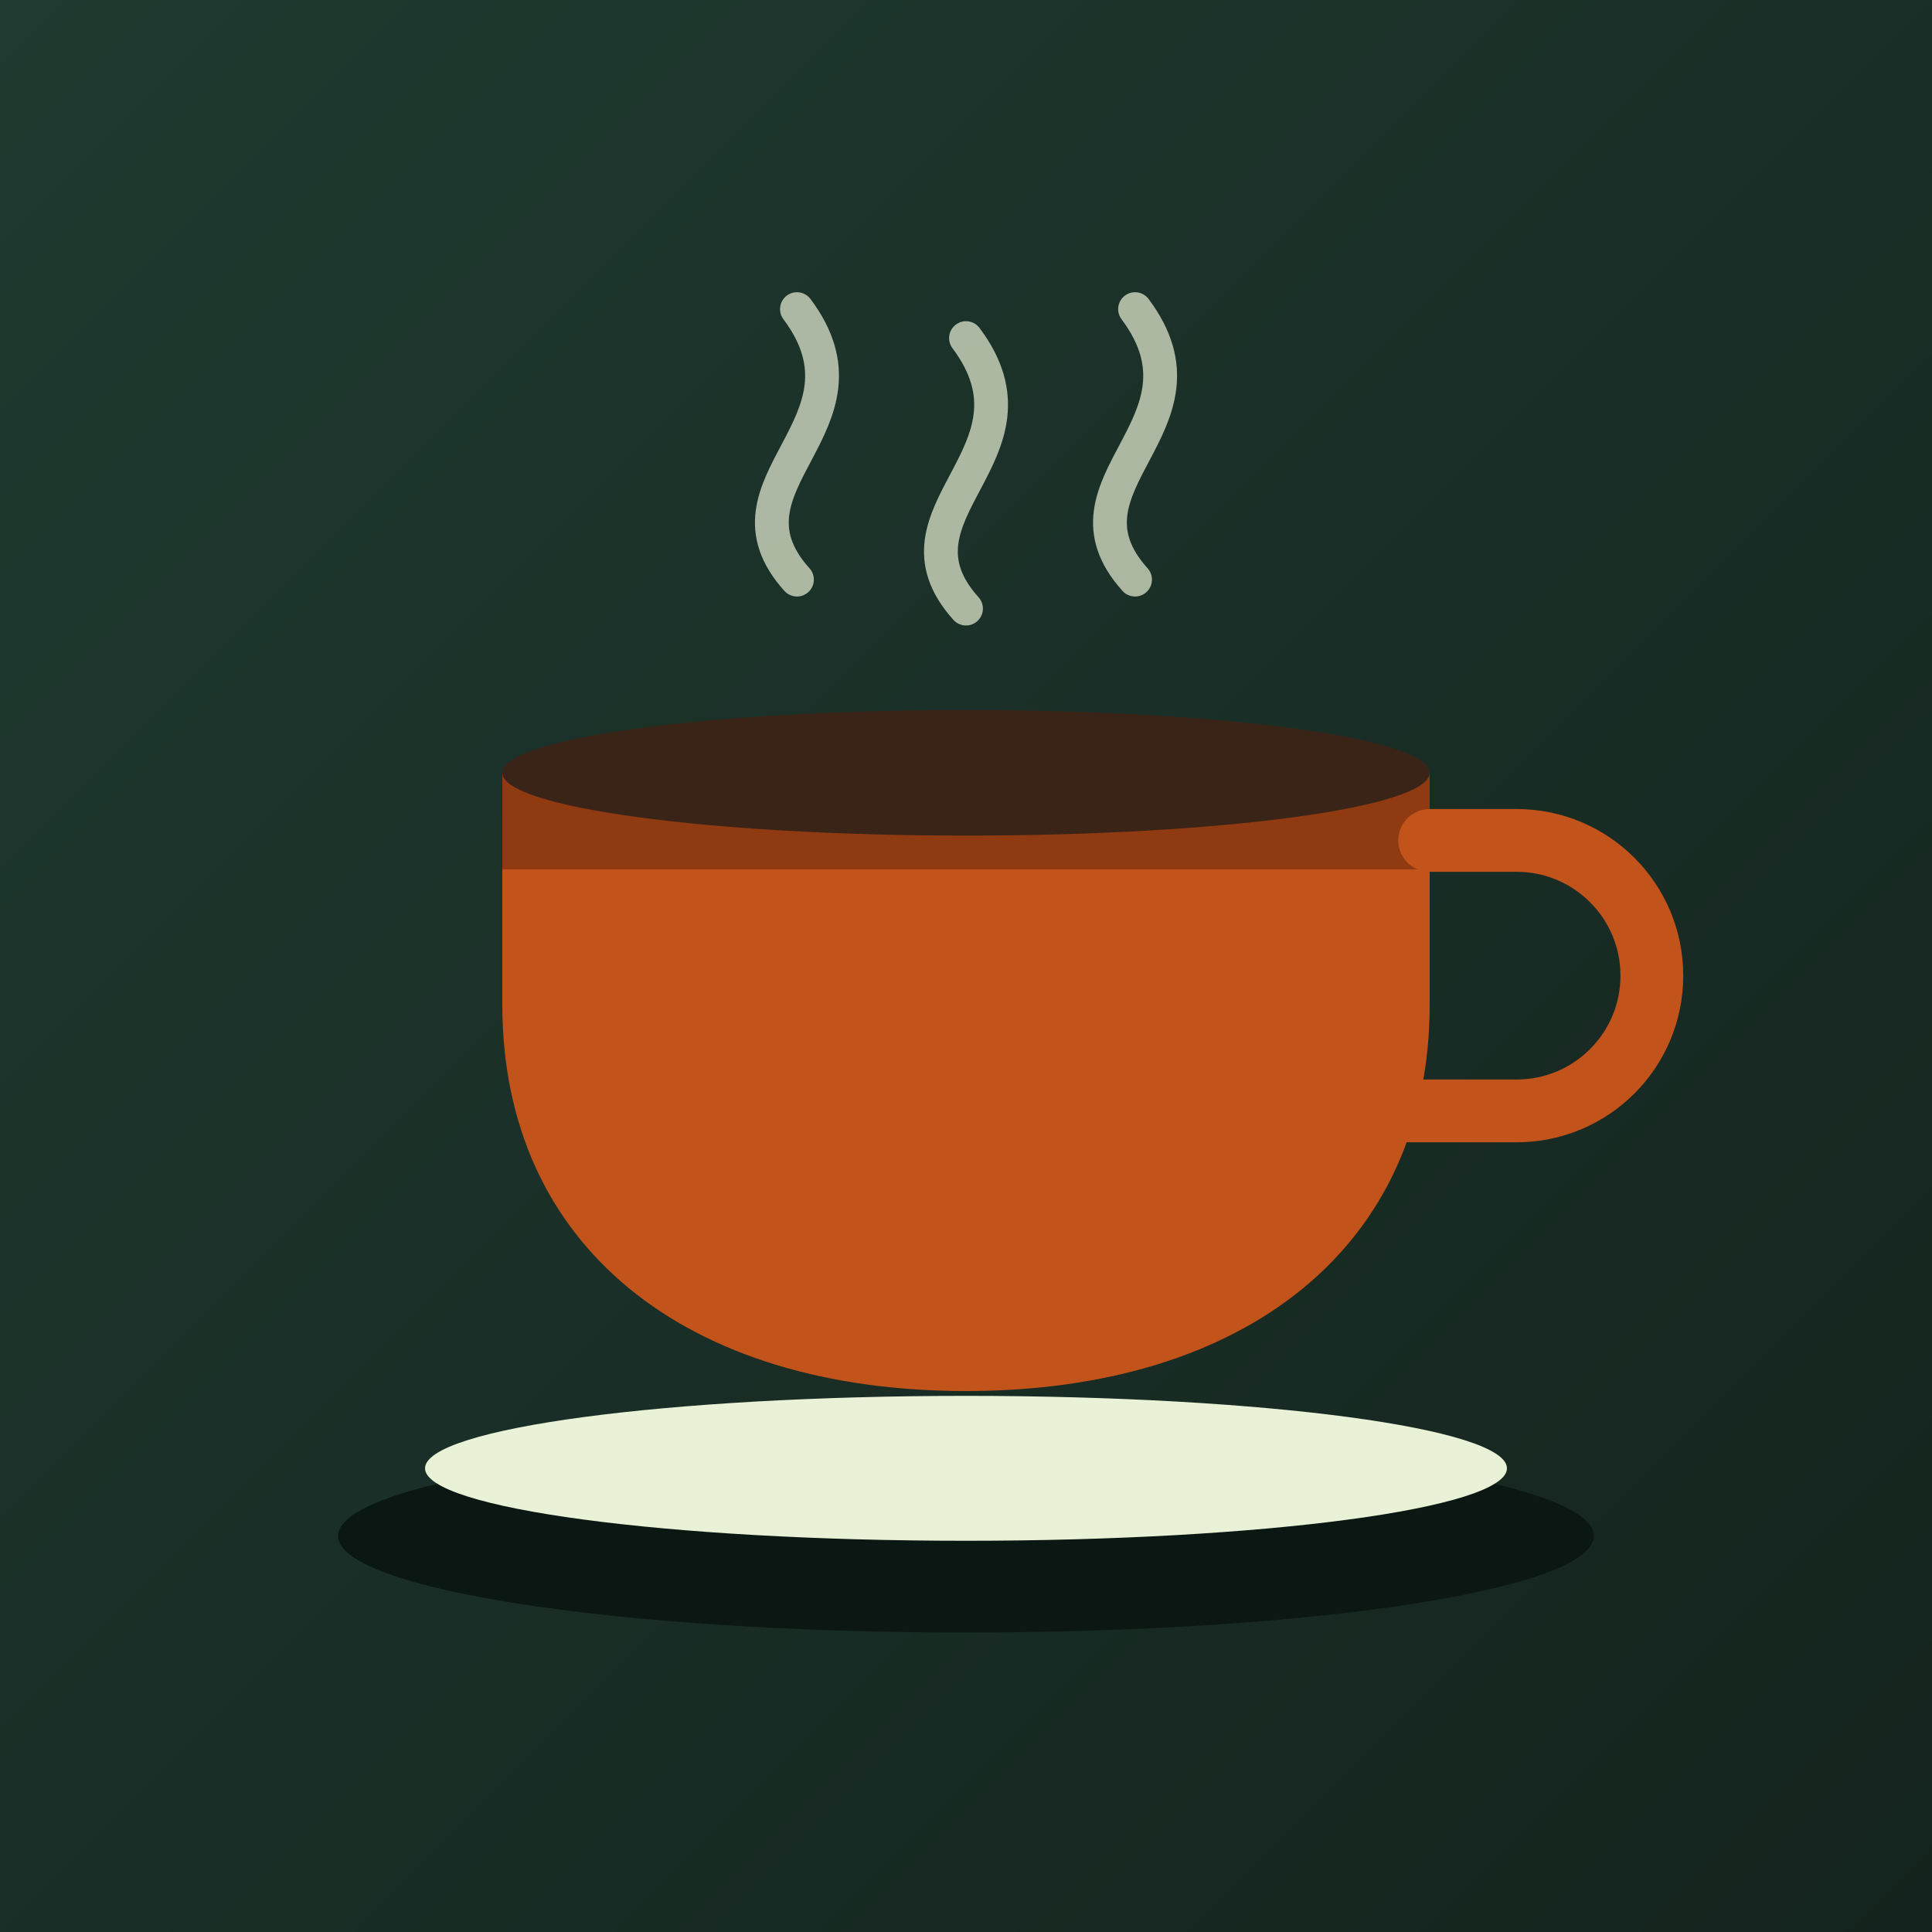
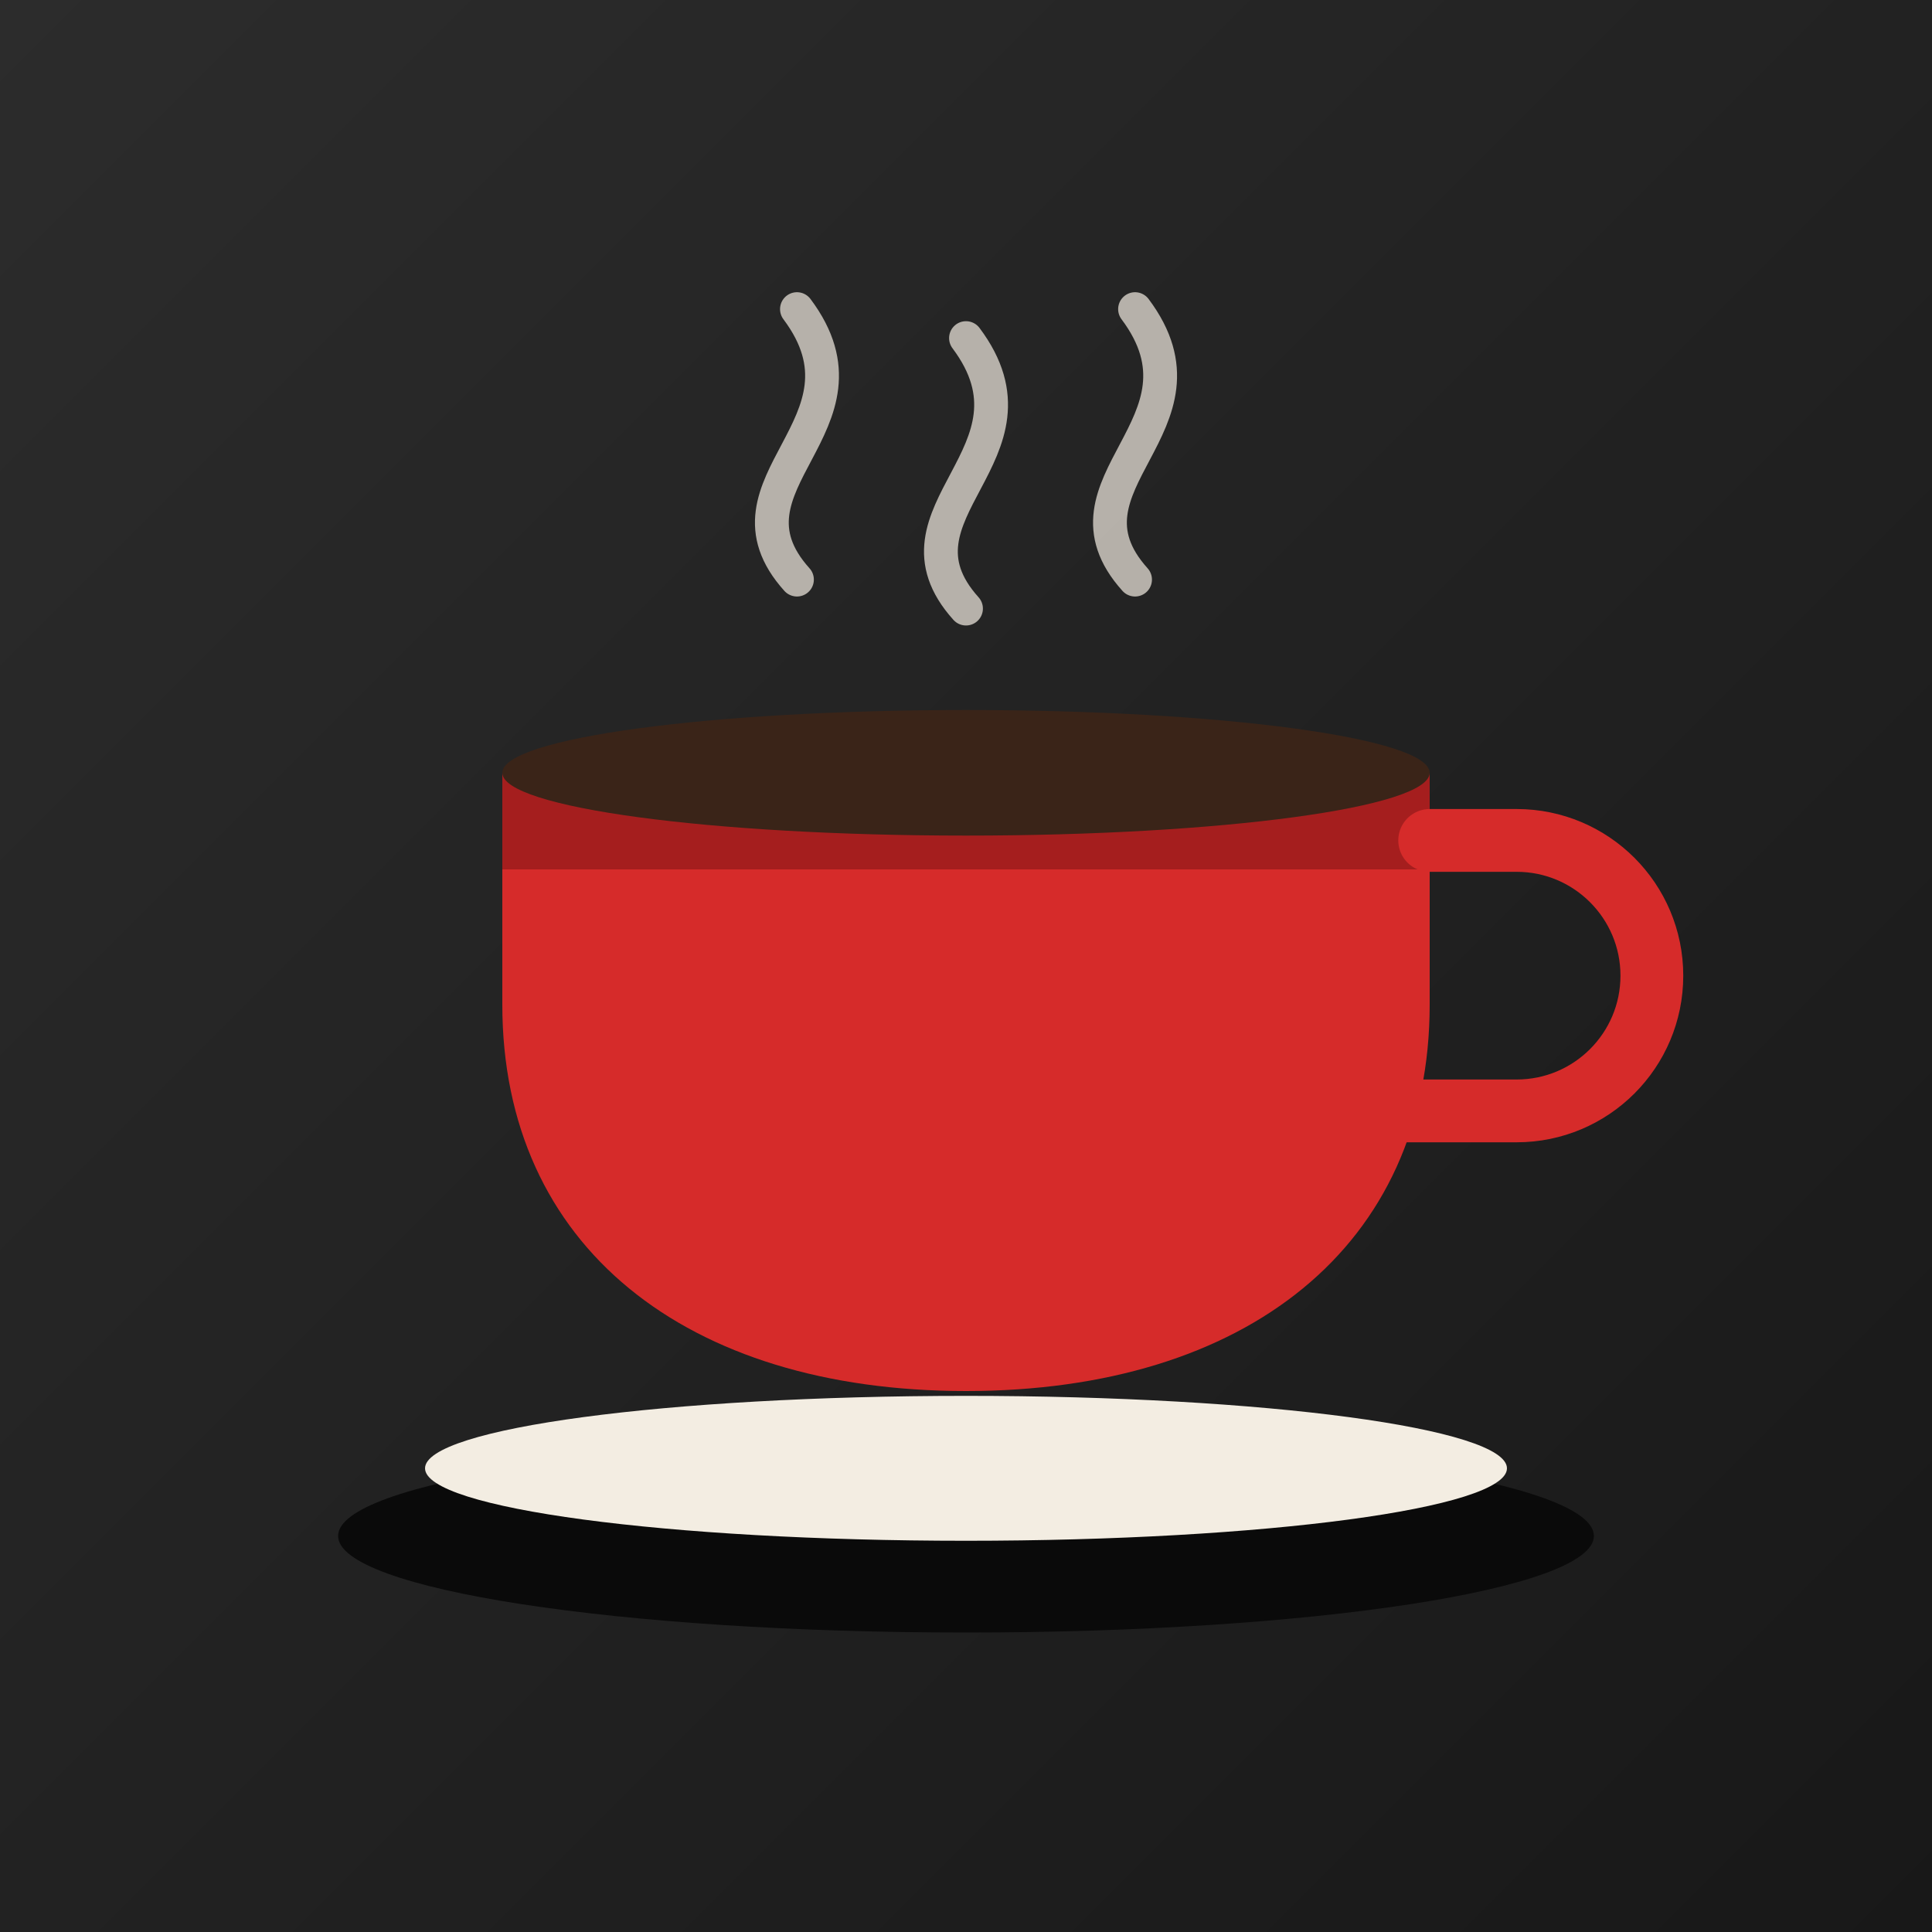
<svg xmlns="http://www.w3.org/2000/svg" viewBox="0 0 400 400" role="img" aria-label="Image par défaut">
  <defs>
    <linearGradient id="g" x1="0" y1="0" x2="1" y2="1">
-       <stop offset="0" stop-color="#1f3a30" />
-       <stop offset="1" stop-color="#14231d" />
+       <stop offset="0" stop-color="#2c2c2c" />
+       <stop offset="1" stop-color="#181818" />
    </linearGradient>
  </defs>
  <rect width="400" height="400" fill="url(#g)" />
-   <g fill="none" stroke="#e9f1d6" stroke-width="7" stroke-linecap="round" opacity=".7">
+   <g fill="none" stroke="#f3ede2" stroke-width="7" stroke-linecap="round" opacity=".7">
    <path d="M165 120c-18-20 18-32 0-56" />
    <path d="M200 126c-18-20 18-32 0-56" />
    <path d="M235 120c-18-20 18-32 0-56" />
  </g>
-   <ellipse cx="200" cy="318" rx="130" ry="20" fill="#0b1712" />
-   <ellipse cx="200" cy="304" rx="112" ry="15" fill="#e9f1d6" />
-   <path d="M104 160h192v48c0 50-38 80-96 80s-96-30-96-80z" fill="#c2531b" />
-   <path d="M104 160h192v20H104z" fill="#8f3a10" />
+   <ellipse cx="200" cy="318" rx="130" ry="20" fill="#0a0a0a" />
+   <ellipse cx="200" cy="304" rx="112" ry="15" fill="#f3ede2" />
+   <path d="M104 160h192v48c0 50-38 80-96 80s-96-30-96-80z" fill="#d62b2a" />
+   <path d="M104 160h192v20H104z" fill="#a51e1e" />
  <ellipse cx="200" cy="160" rx="96" ry="13" fill="#3a2418" />
-   <path d="M296 174h18a28 28 0 0 1 0 56h-24" fill="none" stroke="#c2531b" stroke-width="13" stroke-linecap="round" />
+   <path d="M296 174h18a28 28 0 0 1 0 56h-24" fill="none" stroke="#d62b2a" stroke-width="13" stroke-linecap="round" />
</svg>
